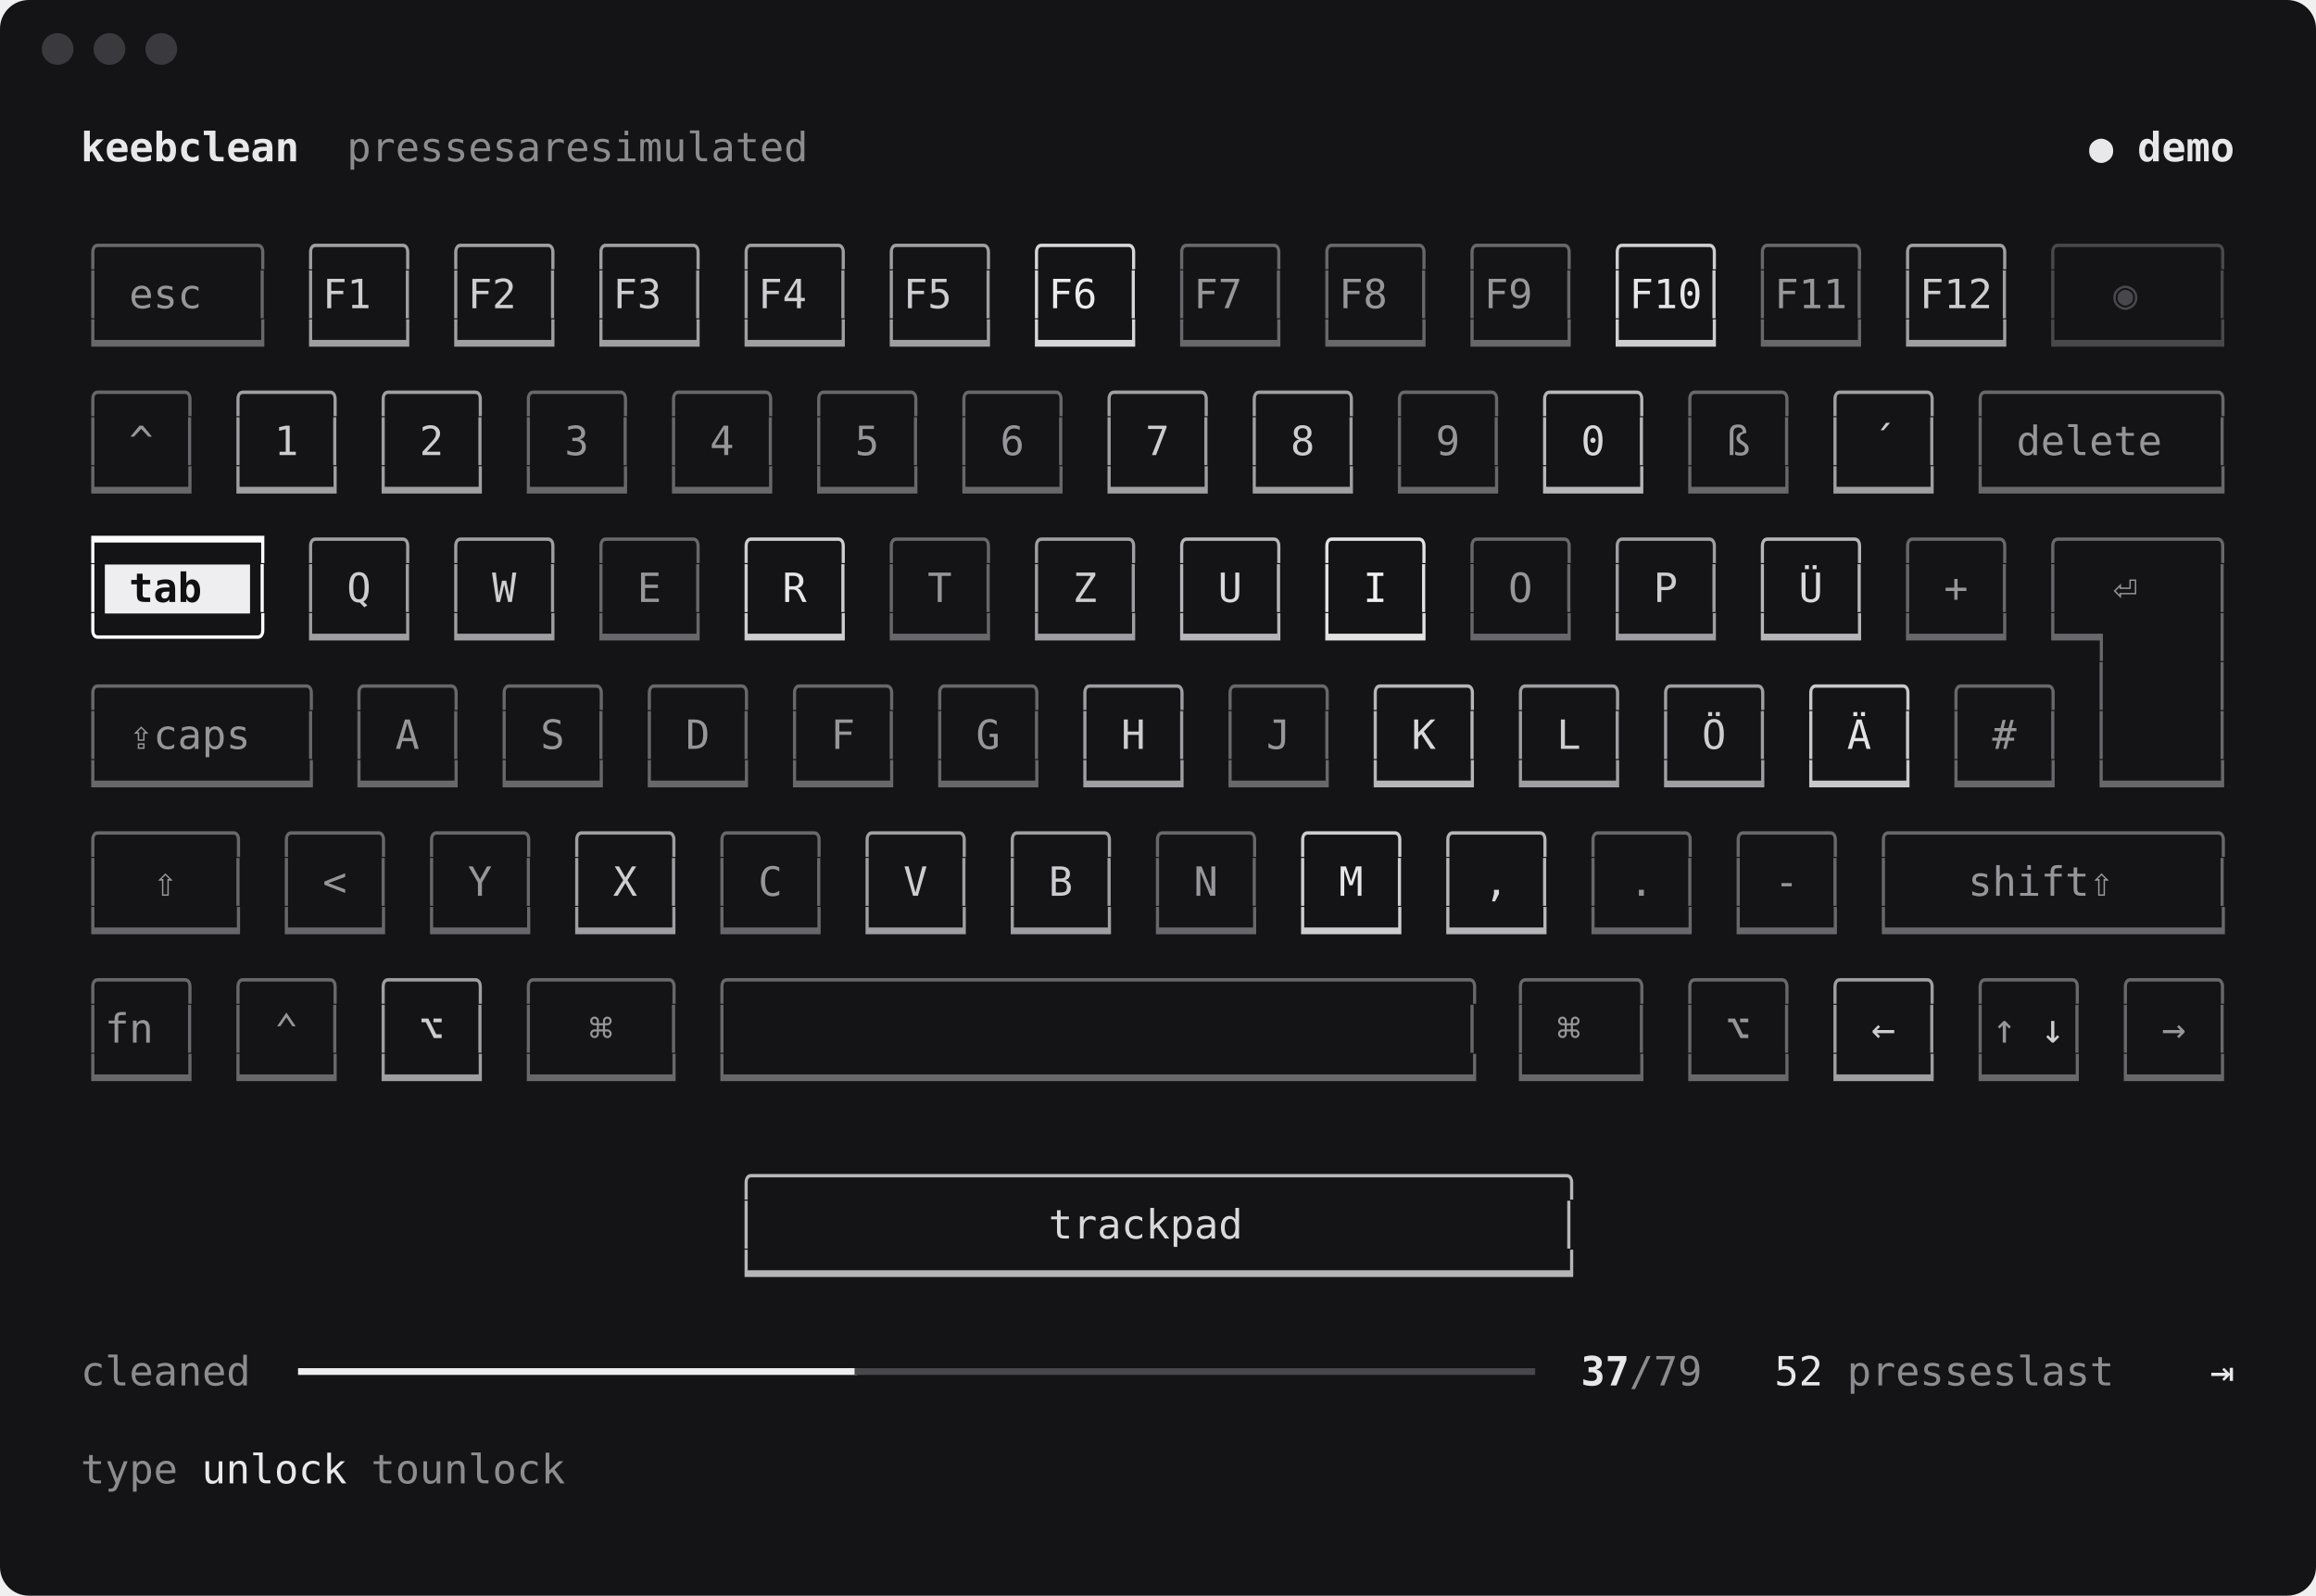
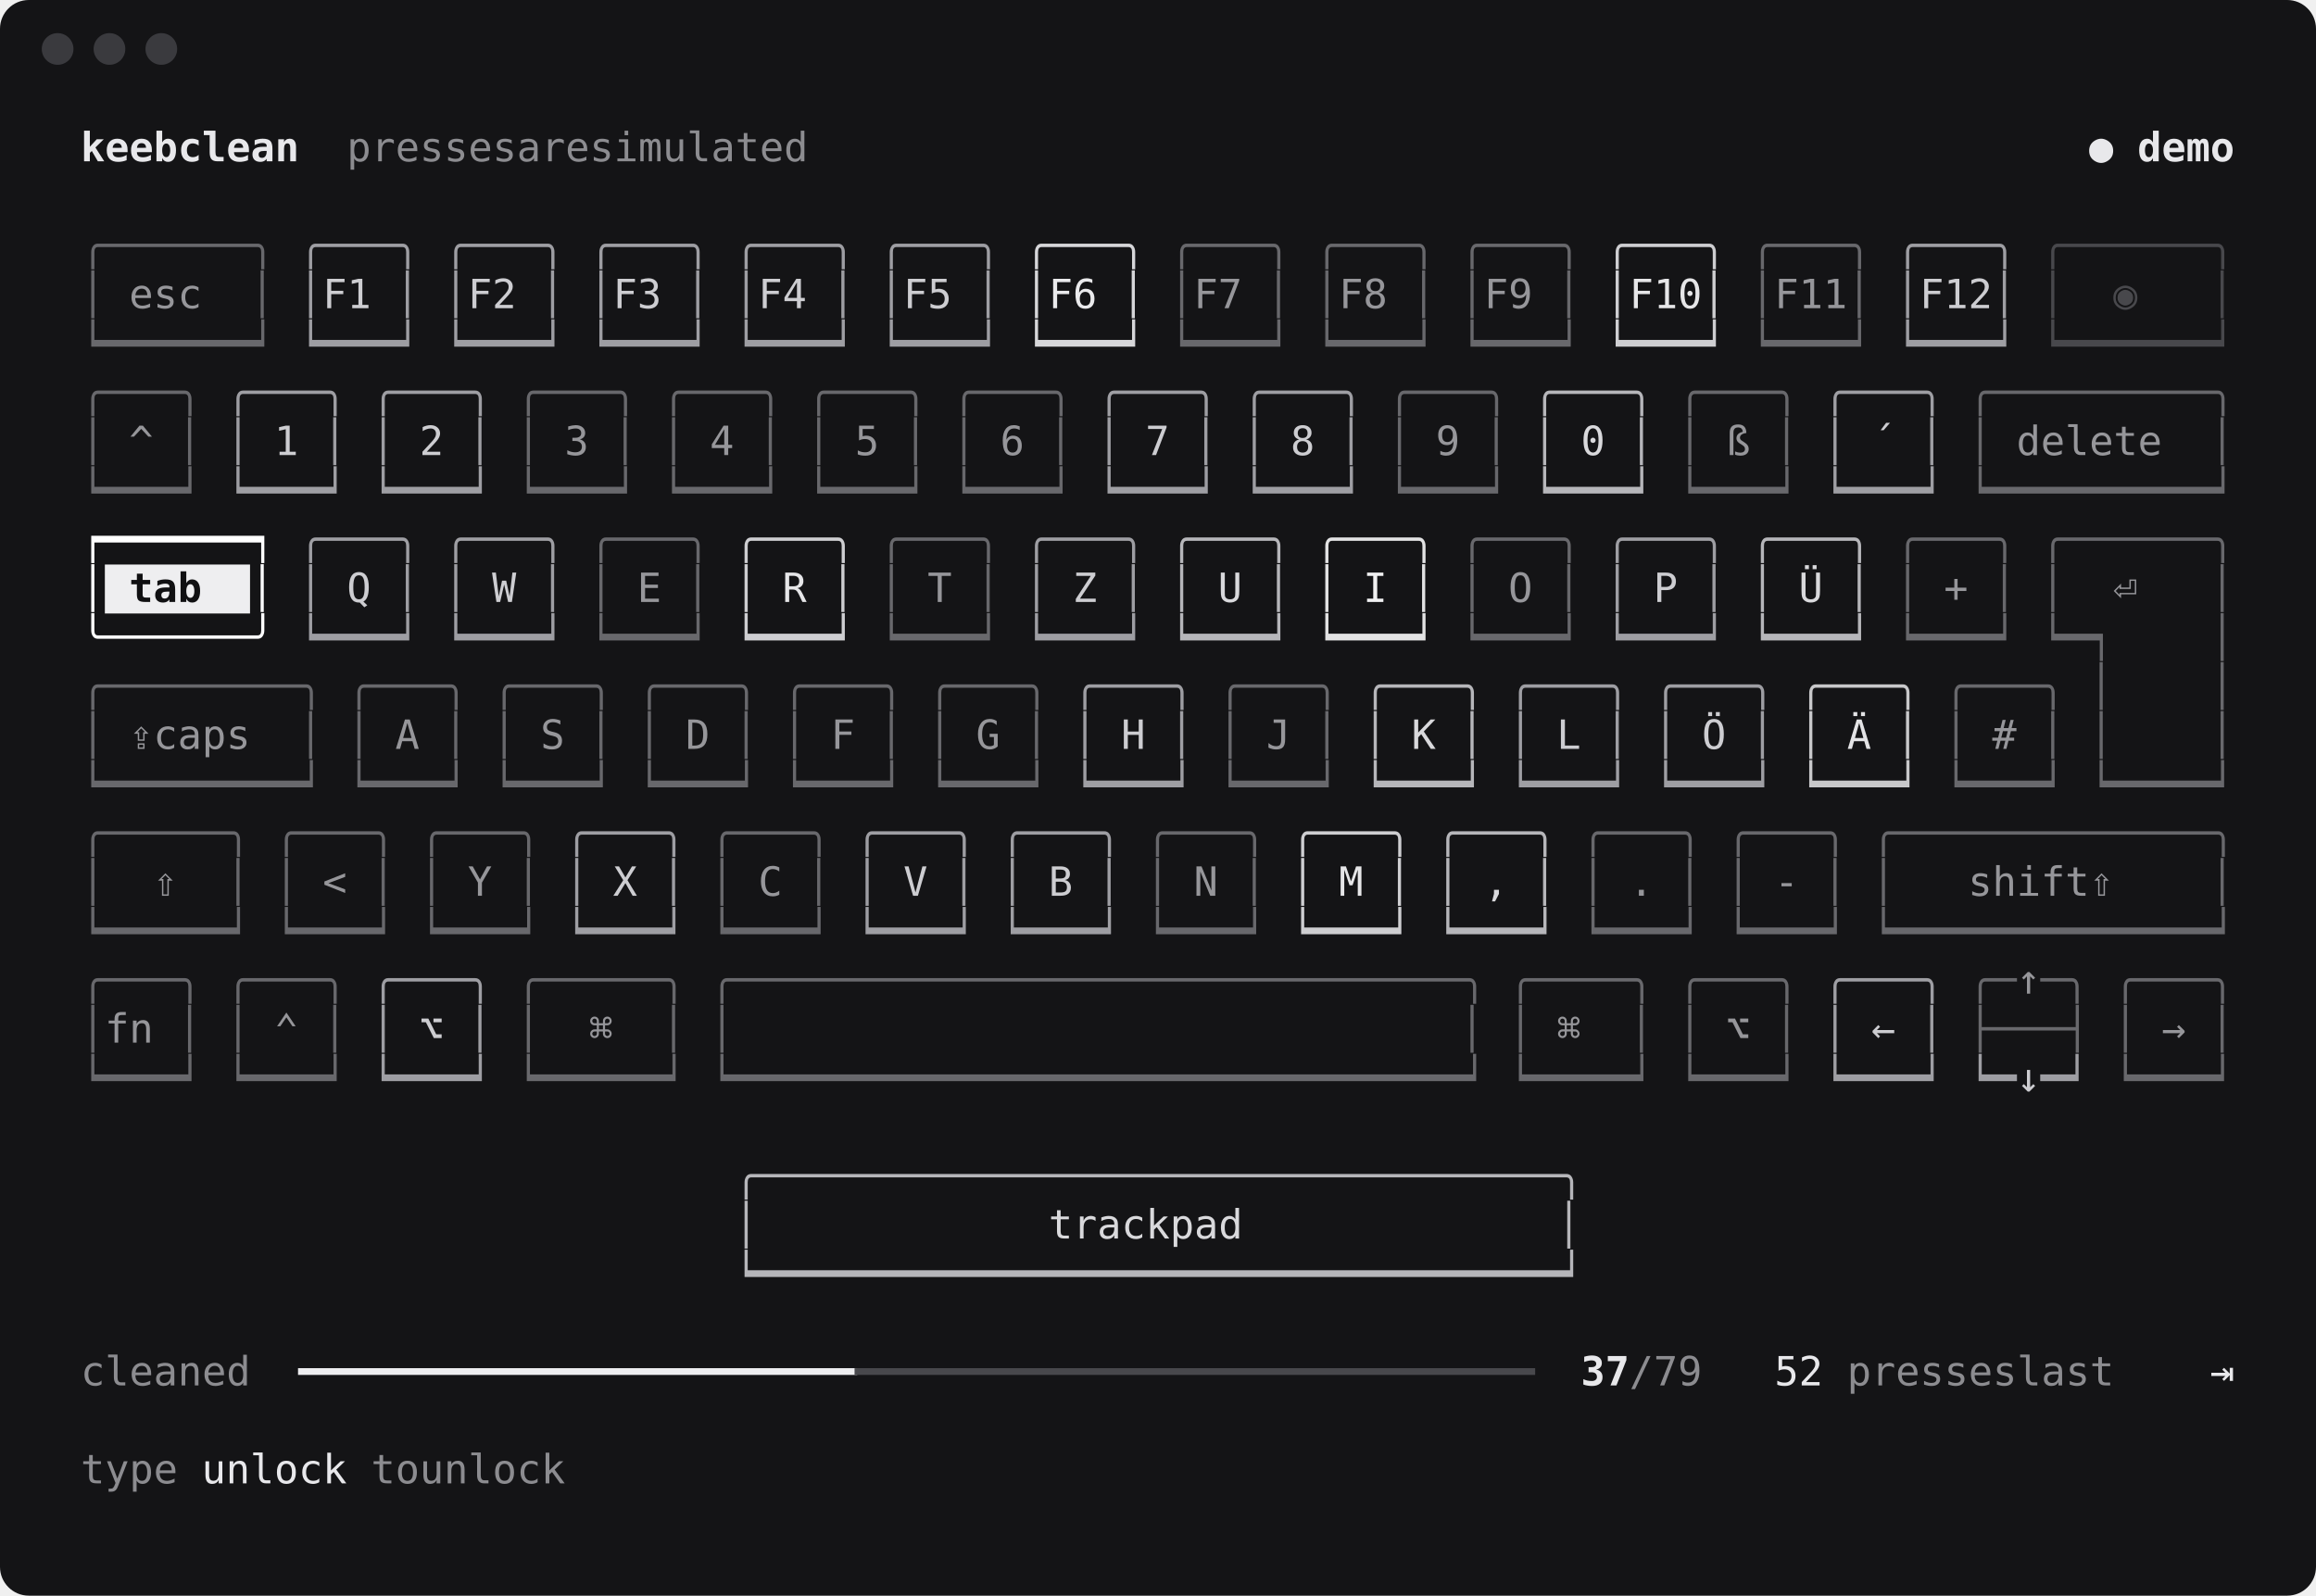
<svg xmlns="http://www.w3.org/2000/svg" width="804" height="554" viewBox="0 0 804 554">
  <rect width="804" height="554" rx="10" fill="#141416" />
  <circle cx="20" cy="17" r="5.5" fill="#3a3a3e" />
  <circle cx="38" cy="17" r="5.5" fill="#3a3a3e" />
  <circle cx="56" cy="17" r="5.5" fill="#3a3a3e" />
  <g font-family="SF Mono, Menlo, Consolas, monospace" font-size="14" xml:space="preserve">
    <text x="28.0 36.4 44.8 53.2 61.6 70.0 78.4 86.8 95.2" y="56.0" fill="#e8e8eb" font-weight="700">keebclean</text>
    <text x="120.4 128.8 137.2 145.6 154.0 162.4 170.8 187.6 196.0 204.4 221.2 229.6 238.0 246.4 254.8 263.2 271.6 280.0 288.4" y="56.0" fill="#8c8c90">pressesaresimulated</text>
    <text x="725.2" y="56.0" fill="#e8e8eb">●</text>
    <text x="742.0 750.4 758.8 767.2" y="56.0" fill="#e8e8eb" font-weight="700">demo</text>
    <text x="28.0 36.4 44.8 53.2 61.6 70.0 78.4 86.8" y="90.0" fill="#68686c">╭──────╮</text>
    <text x="103.6 112.0 120.4 128.8 137.2" y="90.0" fill="#9e9ea3">╭───╮</text>
    <text x="154.0 162.4 170.8 179.2 187.6" y="90.0" fill="#9e9ea3">╭───╮</text>
    <text x="204.4 212.8 221.2 229.6 238.0" y="90.0" fill="#9e9ea3">╭───╮</text>
    <text x="254.8 263.2 271.6 280.0 288.4" y="90.0" fill="#9e9ea3">╭───╮</text>
    <text x="305.2 313.6 322.0 330.4 338.8" y="90.0" fill="#9e9ea3">╭───╮</text>
    <text x="355.6 364.0 372.4 380.8 389.2" y="90.0" fill="#d6d6d9">╭───╮</text>
    <text x="406.0 414.4 422.8 431.2 439.6" y="90.0" fill="#68686c">╭───╮</text>
    <text x="456.4 464.8 473.2 481.6 490.0" y="90.0" fill="#68686c">╭───╮</text>
    <text x="506.8 515.2 523.6 532.0 540.4" y="90.0" fill="#68686c">╭───╮</text>
    <text x="557.2 565.6 574.0 582.4 590.8" y="90.0" fill="#ceced1">╭───╮</text>
    <text x="607.6 616.0 624.4 632.8 641.2" y="90.0" fill="#68686c">╭───╮</text>
    <text x="658.0 666.4 674.8 683.2 691.6" y="90.0" fill="#9e9ea3">╭───╮</text>
    <text x="708.4 716.8 725.2 733.6 742.0 750.4 758.8 767.2" y="90.0" fill="#48484c">╭──────╮</text>
    <text x="28.0" y="107.0" fill="#68686c">│</text>
    <text x="44.8 53.2 61.6" y="107.0" fill="#96969a">esc</text>
    <text x="86.8" y="107.0" fill="#68686c">│</text>
    <text x="103.6" y="107.0" fill="#9e9ea3">│</text>
    <text x="112.0 120.4" y="107.0" fill="#cdcdd1">F1</text>
    <text x="137.2" y="107.0" fill="#9e9ea3">│</text>
    <text x="154.0" y="107.0" fill="#9e9ea3">│</text>
    <text x="162.4 170.8" y="107.0" fill="#cdcdd1">F2</text>
    <text x="187.6" y="107.0" fill="#9e9ea3">│</text>
    <text x="204.4" y="107.0" fill="#9e9ea3">│</text>
    <text x="212.8 221.2" y="107.0" fill="#cdcdd1">F3</text>
    <text x="238.0" y="107.0" fill="#9e9ea3">│</text>
    <text x="254.8" y="107.0" fill="#9e9ea3">│</text>
    <text x="263.2 271.6" y="107.0" fill="#cdcdd1">F4</text>
    <text x="288.4" y="107.0" fill="#9e9ea3">│</text>
    <text x="305.2" y="107.0" fill="#9e9ea3">│</text>
    <text x="313.6 322.0" y="107.0" fill="#cdcdd1">F5</text>
    <text x="338.8" y="107.0" fill="#9e9ea3">│</text>
    <text x="355.6" y="107.0" fill="#d6d6d9">│</text>
    <text x="364.0 372.4" y="107.0" fill="#eaeaec">F6</text>
    <text x="389.2" y="107.0" fill="#d6d6d9">│</text>
    <text x="406.0" y="107.0" fill="#68686c">│</text>
    <text x="414.4 422.8" y="107.0" fill="#96969a">F7</text>
    <text x="439.6" y="107.0" fill="#68686c">│</text>
    <text x="456.4" y="107.0" fill="#68686c">│</text>
    <text x="464.8 473.2" y="107.0" fill="#96969a">F8</text>
    <text x="490.0" y="107.0" fill="#68686c">│</text>
    <text x="506.8" y="107.0" fill="#68686c">│</text>
    <text x="515.2 523.6" y="107.0" fill="#96969a">F9</text>
    <text x="540.4" y="107.0" fill="#68686c">│</text>
    <text x="557.2" y="107.0" fill="#ceced1">│</text>
    <text x="565.6 574.0 582.4" y="107.0" fill="#e6e6e8">F10</text>
    <text x="590.8" y="107.0" fill="#ceced1">│</text>
    <text x="607.6" y="107.0" fill="#68686c">│</text>
    <text x="616.0 624.4 632.8" y="107.0" fill="#96969a">F11</text>
    <text x="641.2" y="107.0" fill="#68686c">│</text>
    <text x="658.0" y="107.0" fill="#9e9ea3">│</text>
    <text x="666.4 674.8 683.2" y="107.0" fill="#cdcdd1">F12</text>
    <text x="691.6" y="107.0" fill="#9e9ea3">│</text>
    <text x="708.4" y="107.0" fill="#48484c">│</text>
    <text x="733.6" y="107.0" fill="#48484c">◉</text>
    <text x="767.2" y="107.0" fill="#48484c">│</text>
    <text x="28.0 36.4 44.8 53.2 61.6 70.0 78.4 86.8" y="124.0" fill="#68686c">┕━━━━━━┙</text>
    <text x="103.6 112.0 120.4 128.8 137.2" y="124.0" fill="#9e9ea3">┕━━━┙</text>
    <text x="154.0 162.4 170.8 179.2 187.6" y="124.0" fill="#9e9ea3">┕━━━┙</text>
    <text x="204.4 212.8 221.2 229.6 238.0" y="124.0" fill="#9e9ea3">┕━━━┙</text>
    <text x="254.8 263.2 271.6 280.0 288.4" y="124.0" fill="#9e9ea3">┕━━━┙</text>
    <text x="305.2 313.6 322.0 330.4 338.8" y="124.0" fill="#9e9ea3">┕━━━┙</text>
    <text x="355.6 364.0 372.4 380.8 389.2" y="124.0" fill="#d6d6d9">┕━━━┙</text>
    <text x="406.0 414.4 422.8 431.2 439.6" y="124.0" fill="#68686c">┕━━━┙</text>
    <text x="456.4 464.8 473.2 481.6 490.0" y="124.0" fill="#68686c">┕━━━┙</text>
    <text x="506.8 515.2 523.6 532.0 540.4" y="124.0" fill="#68686c">┕━━━┙</text>
    <text x="557.2 565.6 574.0 582.4 590.8" y="124.0" fill="#ceced1">┕━━━┙</text>
    <text x="607.6 616.0 624.4 632.8 641.2" y="124.0" fill="#68686c">┕━━━┙</text>
    <text x="658.0 666.4 674.8 683.2 691.6" y="124.0" fill="#9e9ea3">┕━━━┙</text>
    <text x="708.4 716.8 725.2 733.6 742.0 750.4 758.8 767.2" y="124.0" fill="#48484c">┕━━━━━━┙</text>
    <text x="28.0 36.4 44.8 53.2 61.6" y="141.0" fill="#68686c">╭───╮</text>
    <text x="78.4 86.8 95.2 103.6 112.0" y="141.0" fill="#9e9ea3">╭───╮</text>
    <text x="128.8 137.2 145.6 154.0 162.4" y="141.0" fill="#9e9ea3">╭───╮</text>
    <text x="179.2 187.6 196.0 204.4 212.8" y="141.0" fill="#68686c">╭───╮</text>
    <text x="229.6 238.0 246.4 254.8 263.2" y="141.0" fill="#68686c">╭───╮</text>
    <text x="280.0 288.4 296.8 305.2 313.6" y="141.0" fill="#68686c">╭───╮</text>
    <text x="330.4 338.8 347.2 355.6 364.0" y="141.0" fill="#68686c">╭───╮</text>
    <text x="380.8 389.2 397.6 406.0 414.4" y="141.0" fill="#9e9ea3">╭───╮</text>
    <text x="431.2 439.6 448.0 456.4 464.8" y="141.0" fill="#9e9ea3">╭───╮</text>
    <text x="481.6 490.0 498.4 506.8 515.2" y="141.0" fill="#68686c">╭───╮</text>
    <text x="532.0 540.4 548.8 557.2 565.6" y="141.0" fill="#b6b6ba">╭───╮</text>
    <text x="582.4 590.8 599.2 607.6 616.0" y="141.0" fill="#68686c">╭───╮</text>
    <text x="632.8 641.2 649.6 658.0 666.4" y="141.0" fill="#9e9ea3">╭───╮</text>
    <text x="683.2 691.6 700.0 708.4 716.8 725.2 733.6 742.0 750.4 758.8 767.2" y="141.0" fill="#68686c">╭─────────╮</text>
    <text x="28.0" y="158.0" fill="#68686c">│</text>
    <text x="44.8" y="158.0" fill="#96969a">^</text>
    <text x="61.6" y="158.0" fill="#68686c">│</text>
    <text x="78.4" y="158.0" fill="#9e9ea3">│</text>
    <text x="95.2" y="158.0" fill="#cdcdd1">1</text>
    <text x="112.0" y="158.0" fill="#9e9ea3">│</text>
    <text x="128.8" y="158.0" fill="#9e9ea3">│</text>
    <text x="145.6" y="158.0" fill="#cdcdd1">2</text>
    <text x="162.4" y="158.0" fill="#9e9ea3">│</text>
    <text x="179.2" y="158.0" fill="#68686c">│</text>
    <text x="196.0" y="158.0" fill="#96969a">3</text>
    <text x="212.8" y="158.0" fill="#68686c">│</text>
    <text x="229.6" y="158.0" fill="#68686c">│</text>
    <text x="246.4" y="158.0" fill="#96969a">4</text>
    <text x="263.2" y="158.0" fill="#68686c">│</text>
    <text x="280.0" y="158.0" fill="#68686c">│</text>
    <text x="296.8" y="158.0" fill="#96969a">5</text>
    <text x="313.6" y="158.0" fill="#68686c">│</text>
    <text x="330.4" y="158.0" fill="#68686c">│</text>
    <text x="347.2" y="158.0" fill="#96969a">6</text>
    <text x="364.0" y="158.0" fill="#68686c">│</text>
    <text x="380.8" y="158.0" fill="#9e9ea3">│</text>
    <text x="397.6" y="158.0" fill="#cdcdd1">7</text>
    <text x="414.4" y="158.0" fill="#9e9ea3">│</text>
    <text x="431.2" y="158.0" fill="#9e9ea3">│</text>
    <text x="448.0" y="158.0" fill="#cdcdd1">8</text>
    <text x="464.8" y="158.0" fill="#9e9ea3">│</text>
    <text x="481.6" y="158.0" fill="#68686c">│</text>
    <text x="498.4" y="158.0" fill="#96969a">9</text>
    <text x="515.2" y="158.0" fill="#68686c">│</text>
    <text x="532.0" y="158.0" fill="#b6b6ba">│</text>
    <text x="548.8" y="158.0" fill="#d9d9dc">0</text>
    <text x="565.6" y="158.0" fill="#b6b6ba">│</text>
    <text x="582.4" y="158.0" fill="#68686c">│</text>
    <text x="599.2" y="158.0" fill="#96969a">ß</text>
    <text x="616.0" y="158.0" fill="#68686c">│</text>
    <text x="632.8" y="158.0" fill="#9e9ea3">│</text>
    <text x="649.6" y="158.0" fill="#cdcdd1">´</text>
    <text x="666.4" y="158.0" fill="#9e9ea3">│</text>
    <text x="683.2" y="158.0" fill="#68686c">│</text>
    <text x="700.0 708.4 716.8 725.2 733.6 742.0" y="158.0" fill="#96969a">delete</text>
    <text x="767.2" y="158.0" fill="#68686c">│</text>
    <text x="28.0 36.4 44.8 53.2 61.6" y="175.0" fill="#68686c">┕━━━┙</text>
    <text x="78.4 86.8 95.2 103.6 112.0" y="175.0" fill="#9e9ea3">┕━━━┙</text>
    <text x="128.8 137.2 145.6 154.0 162.4" y="175.0" fill="#9e9ea3">┕━━━┙</text>
    <text x="179.2 187.6 196.0 204.4 212.8" y="175.0" fill="#68686c">┕━━━┙</text>
    <text x="229.6 238.0 246.4 254.8 263.2" y="175.0" fill="#68686c">┕━━━┙</text>
    <text x="280.0 288.4 296.8 305.2 313.6" y="175.0" fill="#68686c">┕━━━┙</text>
    <text x="330.4 338.8 347.2 355.6 364.0" y="175.0" fill="#68686c">┕━━━┙</text>
    <text x="380.8 389.2 397.6 406.0 414.4" y="175.0" fill="#9e9ea3">┕━━━┙</text>
    <text x="431.2 439.6 448.0 456.4 464.8" y="175.0" fill="#9e9ea3">┕━━━┙</text>
    <text x="481.6 490.0 498.4 506.8 515.2" y="175.0" fill="#68686c">┕━━━┙</text>
    <text x="532.0 540.4 548.8 557.2 565.6" y="175.0" fill="#b6b6ba">┕━━━┙</text>
    <text x="582.4 590.8 599.2 607.6 616.0" y="175.0" fill="#68686c">┕━━━┙</text>
    <text x="632.8 641.2 649.6 658.0 666.4" y="175.0" fill="#9e9ea3">┕━━━┙</text>
    <text x="683.2 691.6 700.0 708.4 716.8 725.2 733.6 742.0 750.4 758.8 767.2" y="175.0" fill="#68686c">┕━━━━━━━━━┙</text>
    <text x="28.0 36.4 44.8 53.2 61.6 70.0 78.4 86.8" y="192.0" fill="#ffffff">┍━━━━━━┑</text>
    <text x="103.6 112.0 120.4 128.8 137.2" y="192.0" fill="#9e9ea3">╭───╮</text>
    <text x="154.0 162.4 170.8 179.2 187.6" y="192.0" fill="#9e9ea3">╭───╮</text>
    <text x="204.4 212.8 221.2 229.6 238.0" y="192.0" fill="#68686c">╭───╮</text>
    <text x="254.8 263.2 271.6 280.0 288.4" y="192.0" fill="#ceced1">╭───╮</text>
    <text x="305.2 313.6 322.0 330.4 338.8" y="192.0" fill="#68686c">╭───╮</text>
    <text x="355.6 364.0 372.4 380.8 389.2" y="192.0" fill="#9e9ea3">╭───╮</text>
    <text x="406.0 414.4 422.8 431.2 439.6" y="192.0" fill="#b6b6ba">╭───╮</text>
    <text x="456.4 464.8 473.2 481.6 490.0" y="192.0" fill="#e2e2e3">╭───╮</text>
    <text x="506.8 515.2 523.6 532.0 540.4" y="192.0" fill="#68686c">╭───╮</text>
    <text x="557.2 565.6 574.0 582.4 590.8" y="192.0" fill="#9e9ea3">╭───╮</text>
    <text x="607.6 616.0 624.4 632.8 641.2" y="192.0" fill="#b6b6ba">╭───╮</text>
    <text x="658.0 666.4 674.8 683.2 691.6" y="192.0" fill="#68686c">╭───╮</text>
    <text x="708.4 716.8 725.2 733.6 742.0 750.4 758.8 767.2" y="192.0" fill="#68686c">╭──────╮</text>
    <text x="28.0" y="209.0" fill="#ffffff">│</text>
    <rect x="36.4" y="196.0" width="50.4" height="17" fill="#eeeef0" />
    <text x="44.8 53.2 61.6" y="209.0" fill="#101012" font-weight="700">tab</text>
    <text x="86.8" y="209.0" fill="#ffffff">│</text>
    <text x="103.6" y="209.0" fill="#9e9ea3">│</text>
    <text x="120.4" y="209.0" fill="#cdcdd1">Q</text>
    <text x="137.2" y="209.0" fill="#9e9ea3">│</text>
    <text x="154.0" y="209.0" fill="#9e9ea3">│</text>
    <text x="170.8" y="209.0" fill="#cdcdd1">W</text>
    <text x="187.6" y="209.0" fill="#9e9ea3">│</text>
    <text x="204.4" y="209.0" fill="#68686c">│</text>
    <text x="221.2" y="209.0" fill="#96969a">E</text>
    <text x="238.0" y="209.0" fill="#68686c">│</text>
    <text x="254.8" y="209.0" fill="#ceced1">│</text>
    <text x="271.6" y="209.0" fill="#e6e6e8">R</text>
    <text x="288.4" y="209.0" fill="#ceced1">│</text>
    <text x="305.2" y="209.0" fill="#68686c">│</text>
    <text x="322.0" y="209.0" fill="#96969a">T</text>
    <text x="338.8" y="209.0" fill="#68686c">│</text>
    <text x="355.6" y="209.0" fill="#9e9ea3">│</text>
    <text x="372.4" y="209.0" fill="#cdcdd1">Z</text>
    <text x="389.2" y="209.0" fill="#9e9ea3">│</text>
    <text x="406.0" y="209.0" fill="#b6b6ba">│</text>
    <text x="422.8" y="209.0" fill="#d9d9dc">U</text>
    <text x="439.6" y="209.0" fill="#b6b6ba">│</text>
    <text x="456.4" y="209.0" fill="#e2e2e3">│</text>
    <text x="473.2" y="209.0" fill="#f0f0f1">I</text>
    <text x="490.0" y="209.0" fill="#e2e2e3">│</text>
    <text x="506.8" y="209.0" fill="#68686c">│</text>
    <text x="523.6" y="209.0" fill="#96969a">O</text>
    <text x="540.4" y="209.0" fill="#68686c">│</text>
    <text x="557.2" y="209.0" fill="#9e9ea3">│</text>
    <text x="574.0" y="209.0" fill="#cdcdd1">P</text>
    <text x="590.8" y="209.0" fill="#9e9ea3">│</text>
    <text x="607.6" y="209.0" fill="#b6b6ba">│</text>
    <text x="624.4" y="209.0" fill="#d9d9dc">Ü</text>
    <text x="641.2" y="209.0" fill="#b6b6ba">│</text>
    <text x="658.0" y="209.0" fill="#68686c">│</text>
    <text x="674.8" y="209.0" fill="#96969a">+</text>
    <text x="691.6" y="209.0" fill="#68686c">│</text>
    <text x="708.4" y="209.0" fill="#68686c">│</text>
    <text x="733.6" y="209.0" fill="#96969a">⏎</text>
    <text x="767.2" y="209.0" fill="#68686c">│</text>
    <text x="28.0 36.4 44.8 53.2 61.6 70.0 78.4 86.8" y="226.0" fill="#ffffff">╰──────╯</text>
    <text x="103.6 112.0 120.4 128.8 137.2" y="226.0" fill="#9e9ea3">┕━━━┙</text>
    <text x="154.0 162.4 170.8 179.2 187.6" y="226.0" fill="#9e9ea3">┕━━━┙</text>
    <text x="204.4 212.8 221.2 229.6 238.0" y="226.0" fill="#68686c">┕━━━┙</text>
    <text x="254.8 263.2 271.6 280.0 288.4" y="226.0" fill="#ceced1">┕━━━┙</text>
    <text x="305.2 313.6 322.0 330.4 338.8" y="226.0" fill="#68686c">┕━━━┙</text>
    <text x="355.6 364.0 372.4 380.8 389.2" y="226.0" fill="#9e9ea3">┕━━━┙</text>
    <text x="406.0 414.4 422.8 431.2 439.6" y="226.0" fill="#b6b6ba">┕━━━┙</text>
    <text x="456.4 464.8 473.2 481.6 490.0" y="226.0" fill="#e2e2e3">┕━━━┙</text>
    <text x="506.8 515.2 523.6 532.0 540.4" y="226.0" fill="#68686c">┕━━━┙</text>
    <text x="557.2 565.6 574.0 582.4 590.8" y="226.0" fill="#9e9ea3">┕━━━┙</text>
    <text x="607.6 616.0 624.4 632.8 641.2" y="226.0" fill="#b6b6ba">┕━━━┙</text>
    <text x="658.0 666.4 674.8 683.2 691.6" y="226.0" fill="#68686c">┕━━━┙</text>
    <text x="708.4 716.8 725.2" y="226.0" fill="#68686c">┕━┑</text>
    <text x="767.2" y="226.0" fill="#68686c">│</text>
    <text x="28.0 36.4 44.8 53.2 61.6 70.0 78.4 86.8 95.2 103.6" y="243.0" fill="#68686c">╭────────╮</text>
    <text x="120.4 128.8 137.2 145.6 154.0" y="243.0" fill="#68686c">╭───╮</text>
    <text x="170.8 179.2 187.6 196.0 204.4" y="243.0" fill="#68686c">╭───╮</text>
    <text x="221.2 229.6 238.0 246.4 254.8" y="243.0" fill="#68686c">╭───╮</text>
    <text x="271.6 280.0 288.4 296.8 305.2" y="243.0" fill="#68686c">╭───╮</text>
    <text x="322.0 330.4 338.8 347.2 355.6" y="243.0" fill="#68686c">╭───╮</text>
    <text x="372.4 380.8 389.2 397.6 406.0" y="243.0" fill="#9e9ea3">╭───╮</text>
    <text x="422.8 431.2 439.6 448.0 456.4" y="243.0" fill="#68686c">╭───╮</text>
    <text x="473.2 481.6 490.0 498.4 506.8" y="243.0" fill="#b6b6ba">╭───╮</text>
    <text x="523.6 532.0 540.4 548.8 557.2" y="243.0" fill="#9e9ea3">╭───╮</text>
    <text x="574.0 582.4 590.8 599.2 607.6" y="243.0" fill="#9e9ea3">╭───╮</text>
    <text x="624.4 632.8 641.2 649.6 658.0" y="243.0" fill="#c8c8ca">╭───╮</text>
    <text x="674.8 683.2 691.6 700.0 708.4" y="243.0" fill="#68686c">╭───╮</text>
    <text x="725.2" y="243.0" fill="#68686c">│</text>
    <text x="767.2" y="243.0" fill="#68686c">│</text>
    <text x="28.0" y="260.0" fill="#68686c">│</text>
    <text x="44.8 61.6 70.0 78.4 86.8" y="260.0" fill="#96969a">⇪caps</text>
    <text x="103.6" y="260.0" fill="#68686c">│</text>
    <text x="120.4" y="260.0" fill="#68686c">│</text>
    <text x="137.2" y="260.0" fill="#96969a">A</text>
    <text x="154.0" y="260.0" fill="#68686c">│</text>
    <text x="170.8" y="260.0" fill="#68686c">│</text>
    <text x="187.6" y="260.0" fill="#96969a">S</text>
    <text x="204.4" y="260.0" fill="#68686c">│</text>
    <text x="221.2" y="260.0" fill="#68686c">│</text>
    <text x="238.0" y="260.0" fill="#96969a">D</text>
    <text x="254.8" y="260.0" fill="#68686c">│</text>
    <text x="271.6" y="260.0" fill="#68686c">│</text>
    <text x="288.4" y="260.0" fill="#96969a">F</text>
    <text x="305.2" y="260.0" fill="#68686c">│</text>
    <text x="322.0" y="260.0" fill="#68686c">│</text>
    <text x="338.8" y="260.0" fill="#96969a">G</text>
    <text x="355.6" y="260.0" fill="#68686c">│</text>
    <text x="372.4" y="260.0" fill="#9e9ea3">│</text>
    <text x="389.2" y="260.0" fill="#cdcdd1">H</text>
    <text x="406.0" y="260.0" fill="#9e9ea3">│</text>
    <text x="422.8" y="260.0" fill="#68686c">│</text>
    <text x="439.6" y="260.0" fill="#96969a">J</text>
    <text x="456.4" y="260.0" fill="#68686c">│</text>
    <text x="473.2" y="260.0" fill="#b6b6ba">│</text>
    <text x="490.0" y="260.0" fill="#d9d9dc">K</text>
    <text x="506.8" y="260.0" fill="#b6b6ba">│</text>
    <text x="523.6" y="260.0" fill="#9e9ea3">│</text>
    <text x="540.4" y="260.0" fill="#cdcdd1">L</text>
    <text x="557.2" y="260.0" fill="#9e9ea3">│</text>
    <text x="574.0" y="260.0" fill="#9e9ea3">│</text>
    <text x="590.8" y="260.0" fill="#cdcdd1">Ö</text>
    <text x="607.6" y="260.0" fill="#9e9ea3">│</text>
    <text x="624.4" y="260.0" fill="#c8c8ca">│</text>
    <text x="641.2" y="260.0" fill="#e3e3e5">Ä</text>
    <text x="658.0" y="260.0" fill="#c8c8ca">│</text>
    <text x="674.8" y="260.0" fill="#68686c">│</text>
    <text x="691.6" y="260.0" fill="#96969a">#</text>
    <text x="708.4" y="260.0" fill="#68686c">│</text>
    <text x="725.2" y="260.0" fill="#68686c">│</text>
    <text x="767.2" y="260.0" fill="#68686c">│</text>
    <text x="28.0 36.4 44.8 53.2 61.6 70.0 78.4 86.8 95.2 103.6" y="277.0" fill="#68686c">┕━━━━━━━━┙</text>
    <text x="120.4 128.8 137.2 145.6 154.0" y="277.0" fill="#68686c">┕━━━┙</text>
    <text x="170.8 179.2 187.6 196.0 204.4" y="277.0" fill="#68686c">┕━━━┙</text>
    <text x="221.2 229.6 238.0 246.4 254.8" y="277.0" fill="#68686c">┕━━━┙</text>
    <text x="271.6 280.0 288.4 296.8 305.2" y="277.0" fill="#68686c">┕━━━┙</text>
    <text x="322.0 330.4 338.8 347.2 355.6" y="277.0" fill="#68686c">┕━━━┙</text>
    <text x="372.4 380.8 389.2 397.6 406.0" y="277.0" fill="#9e9ea3">┕━━━┙</text>
    <text x="422.8 431.2 439.6 448.0 456.4" y="277.0" fill="#68686c">┕━━━┙</text>
    <text x="473.2 481.6 490.0 498.4 506.8" y="277.0" fill="#b6b6ba">┕━━━┙</text>
    <text x="523.6 532.0 540.4 548.8 557.2" y="277.0" fill="#9e9ea3">┕━━━┙</text>
    <text x="574.0 582.4 590.8 599.2 607.6" y="277.0" fill="#9e9ea3">┕━━━┙</text>
    <text x="624.4 632.8 641.2 649.6 658.0" y="277.0" fill="#c8c8ca">┕━━━┙</text>
    <text x="674.8 683.2 691.6 700.0 708.4" y="277.0" fill="#68686c">┕━━━┙</text>
    <text x="725.2 733.6 742.0 750.4 758.8 767.2" y="277.0" fill="#68686c">┕━━━━┙</text>
    <text x="28.0 36.4 44.8 53.2 61.6 70.0 78.4" y="294.0" fill="#68686c">╭─────╮</text>
    <text x="95.2 103.6 112.0 120.4 128.8" y="294.0" fill="#68686c">╭───╮</text>
    <text x="145.6 154.0 162.4 170.8 179.2" y="294.0" fill="#68686c">╭───╮</text>
    <text x="196.0 204.4 212.8 221.2 229.6" y="294.0" fill="#9e9ea3">╭───╮</text>
    <text x="246.4 254.8 263.2 271.6 280.0" y="294.0" fill="#68686c">╭───╮</text>
    <text x="296.8 305.2 313.6 322.0 330.4" y="294.0" fill="#9e9ea3">╭───╮</text>
    <text x="347.2 355.6 364.0 372.4 380.8" y="294.0" fill="#9e9ea3">╭───╮</text>
    <text x="397.6 406.0 414.4 422.8 431.2" y="294.0" fill="#68686c">╭───╮</text>
    <text x="448.0 456.4 464.8 473.2 481.6" y="294.0" fill="#ceced1">╭───╮</text>
    <text x="498.4 506.8 515.2 523.6 532.0" y="294.0" fill="#b6b6ba">╭───╮</text>
    <text x="548.8 557.2 565.6 574.0 582.4" y="294.0" fill="#68686c">╭───╮</text>
    <text x="599.2 607.6 616.0 624.4 632.8" y="294.0" fill="#68686c">╭───╮</text>
    <text x="649.6 658.0 666.4 674.8 683.2 691.6 700.0 708.4 716.8 725.2 733.6 742.0 750.4 758.8 767.2" y="294.0" fill="#68686c">╭─────────────╮</text>
    <text x="28.0" y="311.0" fill="#68686c">│</text>
    <text x="53.2" y="311.0" fill="#96969a">⇧</text>
    <text x="78.4" y="311.0" fill="#68686c">│</text>
    <text x="95.2" y="311.0" fill="#68686c">│</text>
    <text x="112.0" y="311.0" fill="#96969a">&lt;</text>
    <text x="128.8" y="311.0" fill="#68686c">│</text>
    <text x="145.6" y="311.0" fill="#68686c">│</text>
    <text x="162.4" y="311.0" fill="#96969a">Y</text>
    <text x="179.2" y="311.0" fill="#68686c">│</text>
    <text x="196.0" y="311.0" fill="#9e9ea3">│</text>
    <text x="212.8" y="311.0" fill="#cdcdd1">X</text>
    <text x="229.6" y="311.0" fill="#9e9ea3">│</text>
    <text x="246.4" y="311.0" fill="#68686c">│</text>
    <text x="263.2" y="311.0" fill="#96969a">C</text>
    <text x="280.0" y="311.0" fill="#68686c">│</text>
    <text x="296.8" y="311.0" fill="#9e9ea3">│</text>
    <text x="313.6" y="311.0" fill="#cdcdd1">V</text>
    <text x="330.4" y="311.0" fill="#9e9ea3">│</text>
    <text x="347.2" y="311.0" fill="#9e9ea3">│</text>
    <text x="364.0" y="311.0" fill="#cdcdd1">B</text>
    <text x="380.8" y="311.0" fill="#9e9ea3">│</text>
    <text x="397.6" y="311.0" fill="#68686c">│</text>
    <text x="414.4" y="311.0" fill="#96969a">N</text>
    <text x="431.2" y="311.0" fill="#68686c">│</text>
    <text x="448.0" y="311.0" fill="#ceced1">│</text>
    <text x="464.8" y="311.0" fill="#e6e6e8">M</text>
    <text x="481.6" y="311.0" fill="#ceced1">│</text>
    <text x="498.4" y="311.0" fill="#b6b6ba">│</text>
    <text x="515.2" y="311.0" fill="#d9d9dc">,</text>
    <text x="532.0" y="311.0" fill="#b6b6ba">│</text>
    <text x="548.8" y="311.0" fill="#68686c">│</text>
    <text x="565.6" y="311.0" fill="#96969a">.</text>
    <text x="582.4" y="311.0" fill="#68686c">│</text>
    <text x="599.2" y="311.0" fill="#68686c">│</text>
    <text x="616.0" y="311.0" fill="#96969a">-</text>
    <text x="632.8" y="311.0" fill="#68686c">│</text>
    <text x="649.6" y="311.0" fill="#68686c">│</text>
    <text x="683.2 691.6 700.0 708.4 716.8 733.6" y="311.0" fill="#96969a">shift⇧</text>
    <text x="767.2" y="311.0" fill="#68686c">│</text>
    <text x="28.0 36.4 44.8 53.2 61.6 70.0 78.4" y="328.0" fill="#68686c">┕━━━━━┙</text>
    <text x="95.2 103.6 112.0 120.4 128.8" y="328.0" fill="#68686c">┕━━━┙</text>
    <text x="145.6 154.0 162.4 170.8 179.2" y="328.0" fill="#68686c">┕━━━┙</text>
    <text x="196.0 204.4 212.8 221.2 229.6" y="328.0" fill="#9e9ea3">┕━━━┙</text>
    <text x="246.4 254.8 263.2 271.6 280.0" y="328.0" fill="#68686c">┕━━━┙</text>
    <text x="296.8 305.2 313.6 322.0 330.4" y="328.0" fill="#9e9ea3">┕━━━┙</text>
    <text x="347.2 355.6 364.0 372.4 380.8" y="328.0" fill="#9e9ea3">┕━━━┙</text>
    <text x="397.6 406.0 414.4 422.8 431.2" y="328.0" fill="#68686c">┕━━━┙</text>
    <text x="448.0 456.4 464.8 473.2 481.6" y="328.0" fill="#ceced1">┕━━━┙</text>
    <text x="498.4 506.8 515.2 523.6 532.0" y="328.0" fill="#b6b6ba">┕━━━┙</text>
    <text x="548.8 557.2 565.6 574.0 582.4" y="328.0" fill="#68686c">┕━━━┙</text>
    <text x="599.2 607.6 616.0 624.4 632.8" y="328.0" fill="#68686c">┕━━━┙</text>
    <text x="649.6 658.0 666.4 674.8 683.2 691.6 700.0 708.4 716.8 725.2 733.6 742.0 750.4 758.8 767.2" y="328.0" fill="#68686c">┕━━━━━━━━━━━━━┙</text>
    <text x="28.0 36.4 44.8 53.2 61.6" y="345.0" fill="#68686c">╭───╮</text>
    <text x="78.4 86.8 95.2 103.6 112.0" y="345.0" fill="#68686c">╭───╮</text>
    <text x="128.8 137.2 145.6 154.0 162.4" y="345.0" fill="#9e9ea3">╭───╮</text>
    <text x="179.2 187.6 196.0 204.4 212.8 221.2 229.6" y="345.0" fill="#68686c">╭─────╮</text>
    <text x="246.4 254.8 263.2 271.6 280.0 288.4 296.8 305.2 313.6 322.0 330.4 338.8 347.2 355.6 364.0 372.4 380.8 389.2 397.6 406.0 414.4 422.8 431.2 439.6 448.0 456.4 464.8 473.2 481.6 490.0 498.4 506.8" y="345.0" fill="#68686c">╭──────────────────────────────╮</text>
    <text x="523.6 532.0 540.4 548.8 557.2 565.6" y="345.0" fill="#68686c">╭────╮</text>
    <text x="582.4 590.8 599.2 607.6 616.0" y="345.0" fill="#68686c">╭───╮</text>
    <text x="632.8 641.2 649.6 658.0 666.4" y="345.0" fill="#9e9ea3">╭───╮</text>
-     <text x="683.2 691.6 700.0 708.4 716.8" y="345.0" fill="#68686c">╭───╮</text>
+     <text x="683.2 691.6" y="345.0" fill="#68686c">╭─</text>
+     <text x="700.0" y="345.0" fill="#96969a">↑</text>
+     <text x="708.4 716.8" y="345.0" fill="#68686c">─╮</text>
    <text x="733.6 742.0 750.4 758.8 767.2" y="345.0" fill="#68686c">╭───╮</text>
    <text x="28.0" y="362.0" fill="#68686c">│</text>
    <text x="36.4 44.8" y="362.0" fill="#96969a">fn</text>
    <text x="61.6" y="362.0" fill="#68686c">│</text>
    <text x="78.4" y="362.0" fill="#68686c">│</text>
    <text x="95.2" y="362.0" fill="#96969a">⌃</text>
    <text x="112.0" y="362.0" fill="#68686c">│</text>
    <text x="128.8" y="362.0" fill="#9e9ea3">│</text>
    <text x="145.6" y="362.0" fill="#cdcdd1">⌥</text>
    <text x="162.4" y="362.0" fill="#9e9ea3">│</text>
    <text x="179.2" y="362.0" fill="#68686c">│</text>
    <text x="204.4" y="362.0" fill="#96969a">⌘</text>
    <text x="229.6" y="362.0" fill="#68686c">│</text>
    <text x="246.4" y="362.0" fill="#68686c">│</text>
    <text x="506.8" y="362.0" fill="#68686c">│</text>
    <text x="523.6" y="362.0" fill="#68686c">│</text>
    <text x="540.4" y="362.0" fill="#96969a">⌘</text>
    <text x="565.6" y="362.0" fill="#68686c">│</text>
    <text x="582.4" y="362.0" fill="#68686c">│</text>
    <text x="599.2" y="362.0" fill="#96969a">⌥</text>
    <text x="616.0" y="362.0" fill="#68686c">│</text>
    <text x="632.8" y="362.0" fill="#9e9ea3">│</text>
    <text x="649.6" y="362.0" fill="#cdcdd1">←</text>
    <text x="666.4" y="362.0" fill="#9e9ea3">│</text>
-     <text x="683.2" y="362.0" fill="#68686c">│</text>
-     <text x="691.6" y="362.0" fill="#96969a">↑</text>
-     <text x="708.4" y="362.0" fill="#cdcdd1">↓</text>
-     <text x="716.8" y="362.0" fill="#68686c">│</text>
+     <text x="683.2 691.6 700.0 708.4 716.8" y="362.0" fill="#68686c">├───┤</text>
    <text x="733.6" y="362.0" fill="#68686c">│</text>
    <text x="750.4" y="362.0" fill="#96969a">→</text>
    <text x="767.2" y="362.0" fill="#68686c">│</text>
    <text x="28.0 36.4 44.8 53.2 61.6" y="379.0" fill="#68686c">┕━━━┙</text>
    <text x="78.4 86.8 95.2 103.6 112.0" y="379.0" fill="#68686c">┕━━━┙</text>
    <text x="128.8 137.2 145.6 154.0 162.4" y="379.0" fill="#9e9ea3">┕━━━┙</text>
    <text x="179.2 187.6 196.0 204.4 212.8 221.2 229.6" y="379.0" fill="#68686c">┕━━━━━┙</text>
    <text x="246.4 254.8 263.2 271.6 280.0 288.4 296.8 305.2 313.6 322.0 330.4 338.8 347.2 355.6 364.0 372.4 380.8 389.2 397.6 406.0 414.4 422.8 431.2 439.6 448.0 456.4 464.8 473.2 481.6 490.0 498.4 506.8" y="379.0" fill="#68686c">┕━━━━━━━━━━━━━━━━━━━━━━━━━━━━━━┙</text>
    <text x="523.6 532.0 540.4 548.8 557.2 565.6" y="379.0" fill="#68686c">┕━━━━┙</text>
    <text x="582.4 590.8 599.2 607.6 616.0" y="379.0" fill="#68686c">┕━━━┙</text>
    <text x="632.8 641.2 649.6 658.0 666.4" y="379.0" fill="#9e9ea3">┕━━━┙</text>
-     <text x="683.2 691.6 700.0 708.4 716.8" y="379.0" fill="#68686c">┕━━━┙</text>
+     <text x="683.2 691.6" y="379.0" fill="#9e9ea3">┕━</text>
+     <text x="700.0" y="379.0" fill="#cdcdd1">↓</text>
+     <text x="708.4 716.8" y="379.0" fill="#9e9ea3">━┙</text>
    <text x="733.6 742.0 750.4 758.8 767.2" y="379.0" fill="#68686c">┕━━━┙</text>
    <text x="254.8 263.2 271.6 280.0 288.4 296.8 305.2 313.6 322.0 330.4 338.8 347.2 355.6 364.0 372.4 380.8 389.2 397.6 406.0 414.4 422.8 431.2 439.6 448.0 456.4 464.8 473.2 481.6 490.0 498.4 506.8 515.2 523.6 532.0 540.4" y="413.0" fill="#b6b6ba">╭─────────────────────────────────╮</text>
    <text x="254.8" y="430.0" fill="#b6b6ba">│</text>
    <text x="364.0 372.4 380.8 389.2 397.6 406.0 414.4 422.8" y="430.0" fill="#d9d9dc">trackpad</text>
    <text x="540.4" y="430.0" fill="#b6b6ba">│</text>
    <text x="254.8 263.2 271.6 280.0 288.4 296.8 305.2 313.6 322.0 330.4 338.8 347.2 355.6 364.0 372.4 380.8 389.2 397.6 406.0 414.4 422.8 431.2 439.6 448.0 456.4 464.8 473.2 481.6 490.0 498.4 506.8 515.2 523.6 532.0 540.4" y="447.0" fill="#b6b6ba">┕━━━━━━━━━━━━━━━━━━━━━━━━━━━━━━━━━┙</text>
    <text x="28.0 36.4 44.8 53.2 61.6 70.0 78.4" y="481.0" fill="#8c8c90">cleaned</text>
    <text x="103.6 112.0 120.4 128.8 137.2 145.6 154.0 162.4 170.8 179.2 187.6 196.0 204.4 212.8 221.2 229.6 238.0 246.4 254.8 263.2 271.6 280.0 288.4" y="481.0" fill="#eeeef0">━━━━━━━━━━━━━━━━━━━━━━━</text>
    <text x="296.8 305.2 313.6 322.0 330.4 338.8 347.2 355.6 364.0 372.4 380.8 389.2 397.6 406.0 414.4 422.8 431.2 439.6 448.0 456.4 464.8 473.2 481.6 490.0 498.4 506.8 515.2 523.6" y="481.0" fill="#48484c">━━━━━━━━━━━━━━━━━━━━━━━━━━━━</text>
    <text x="548.8 557.2" y="481.0" fill="#e8e8eb" font-weight="700">37</text>
    <text x="565.6 574.0 582.4" y="481.0" fill="#8c8c90">/79</text>
    <text x="616.0 624.4" y="481.0" fill="#e8e8eb">52</text>
    <text x="641.2 649.6 658.0 666.4 674.8 683.2 691.6 725.2 733.6 742.0 750.4" y="481.0" fill="#8c8c90">presseslast</text>
    <text x="767.2" y="481.0" fill="#e8e8eb">⇥</text>
    <text x="28.0 36.4 44.8 53.2" y="515.0" fill="#8c8c90">type</text>
    <text x="70.0" y="515.0" fill="#e8e8eb">u</text>
    <text x="78.4" y="515.0" fill="#e8e8eb">n</text>
    <text x="86.8" y="515.0" fill="#e8e8eb">l</text>
    <text x="95.2" y="515.0" fill="#e8e8eb">o</text>
    <text x="103.6" y="515.0" fill="#e8e8eb">c</text>
    <text x="112.0" y="515.0" fill="#e8e8eb">k</text>
    <text x="128.8 137.2 154.0 162.4 170.8 179.2 187.6 196.0" y="515.0" fill="#8c8c90">tounlock</text>
  </g>
</svg>
